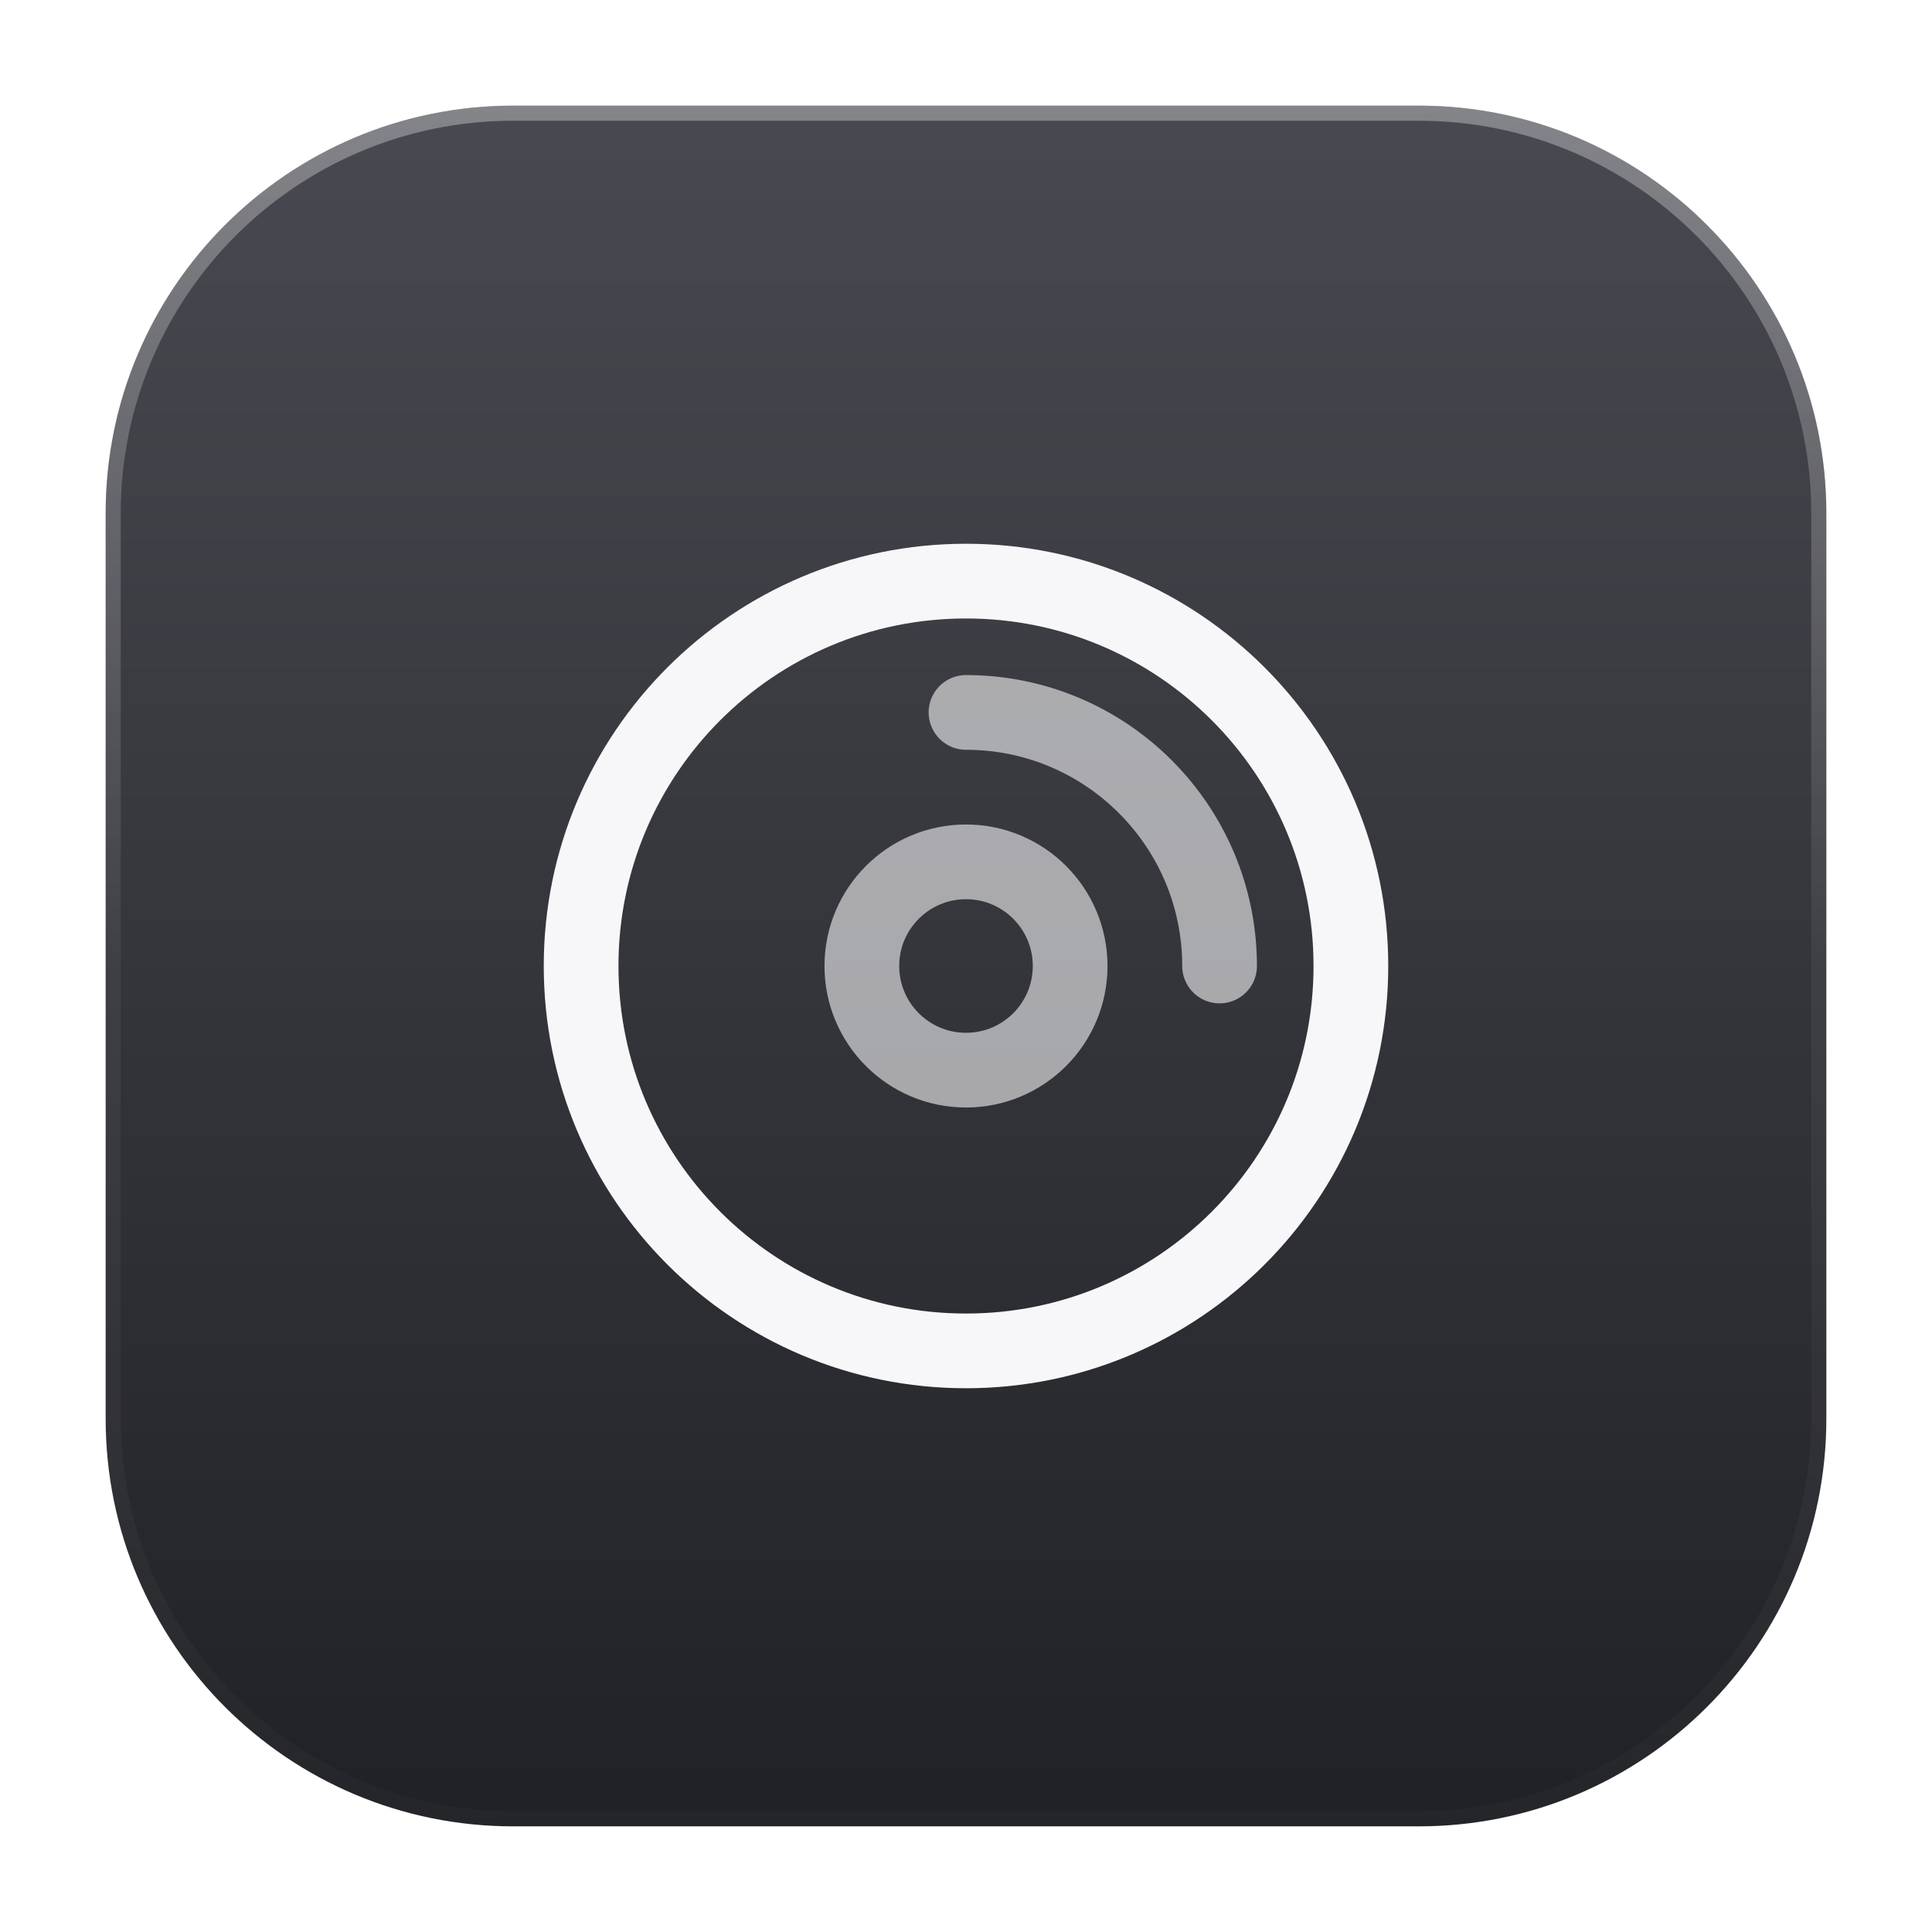
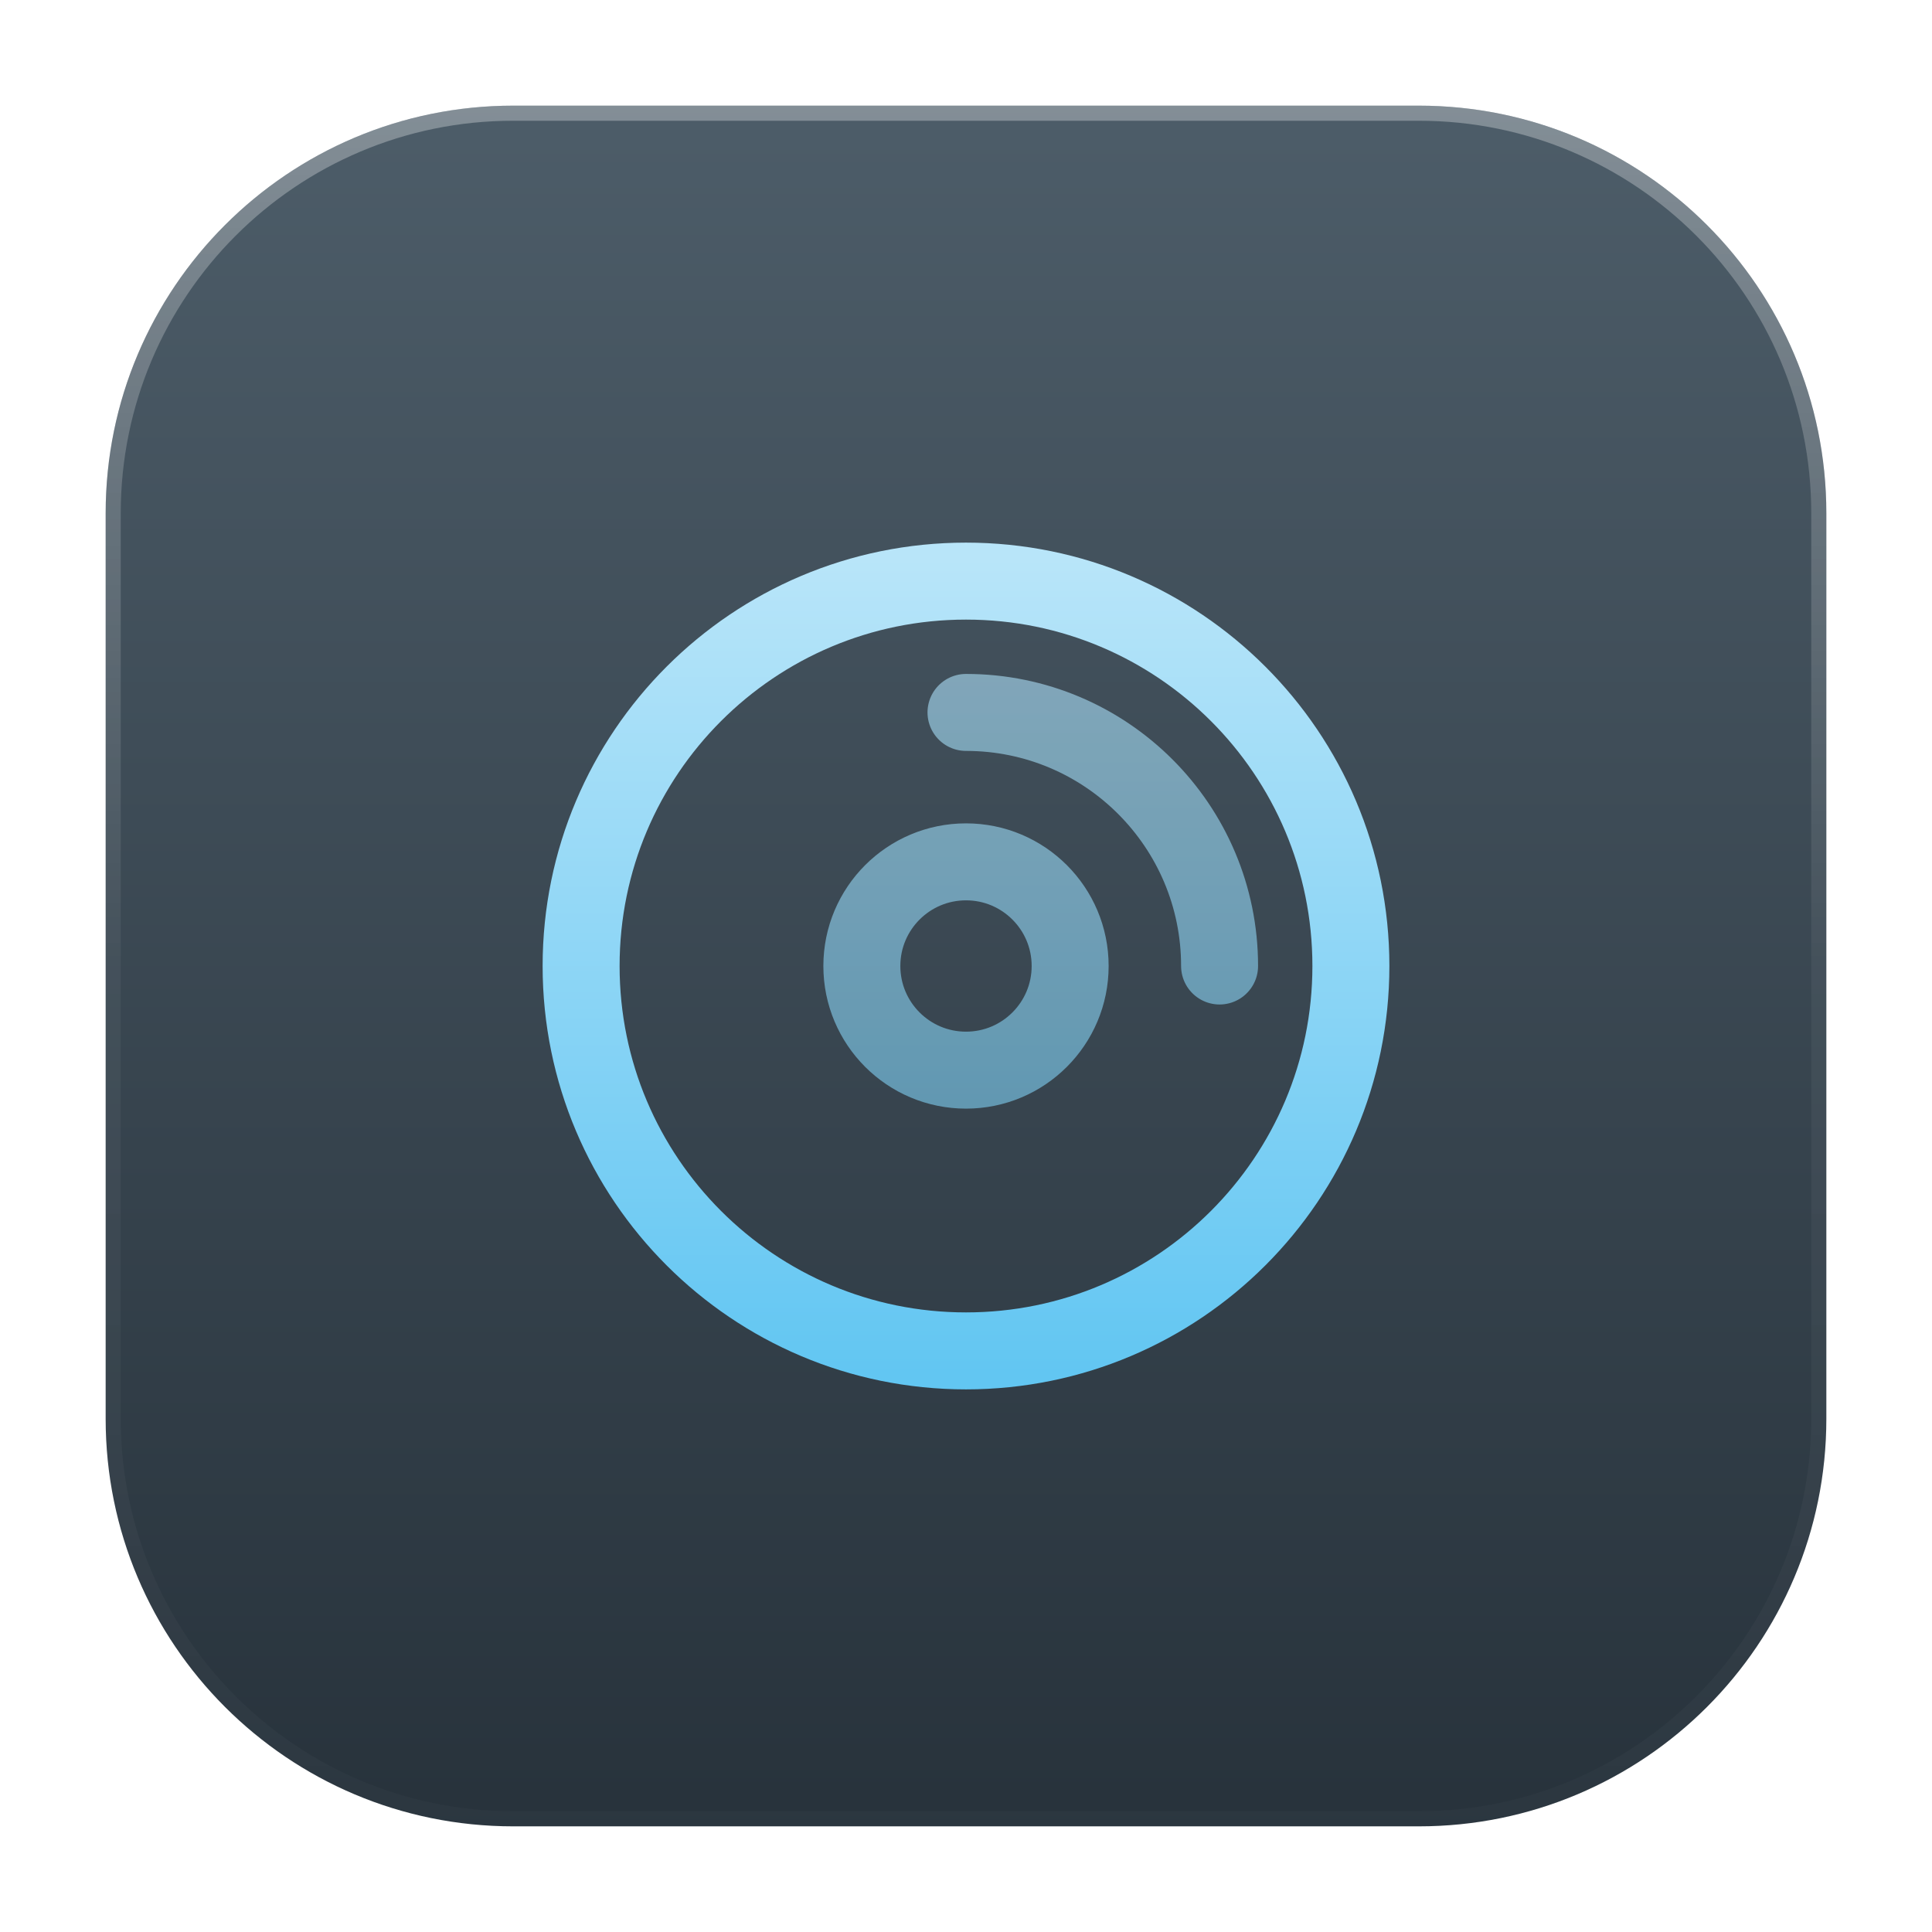
<svg xmlns="http://www.w3.org/2000/svg" viewBox="0 0 128 128" width="128" height="128">
  <defs>
    <linearGradient id="t" x1="0" y1="0" x2="0" y2="1">
-       <stop offset="0" stop-color="#494a51" />
-       <stop offset="1" stop-color="#202125" />
+       <stop offset="0" stop-color="#4d5d69" />
+       <stop offset="1" stop-color="#27323b" />
    </linearGradient>
    <linearGradient id="r" x1="0" y1="0" x2="0" y2="1">
-       <stop offset="0" stop-color="#fff" stop-opacity="0.32" />
+       <stop offset="0" stop-color="#fff" stop-opacity="0.30" />
      <stop offset="0.5" stop-color="#fff" stop-opacity="0.05" />
      <stop offset="1" stop-color="#fff" stop-opacity="0.02" />
    </linearGradient>
-     <linearGradient id="i" x1="0" y1="0" x2="0" y2="1">
-       <stop offset="0" stop-color="#ffffff" />
-       <stop offset="1" stop-color="#f7f7f9" stop-opacity="0.82" />
+     <linearGradient id="i" gradientUnits="userSpaceOnUse" x1="0" y1="3" x2="0" y2="21">
+       <stop offset="0" stop-color="#b8e5f9" />
+       <stop offset="1" stop-color="#62c6f2" />
    </linearGradient>
  </defs>
  <rect x="7" y="7" width="114" height="114" rx="27" fill="url(#t)" />
  <rect x="7.500" y="7.500" width="113" height="113" rx="26.500" fill="none" stroke="url(#r)" />
-   <g transform="translate(28 28) scale(3)" fill="none" stroke="#f7f7f9" stroke-width="1.650" stroke-linecap="round" stroke-linejoin="round">
+   <g transform="translate(28 28) scale(3)" fill="none" stroke="url(#i)" stroke-width="1.700" stroke-linecap="round" stroke-linejoin="round">
    <path d="M3.5 12a8.5 8.5 0 1 0 17.0 0a8.5 8.5 0 1 0 -17.0 0z" opacity="1" />
    <path d="M9.7 12a2.3 2.3 0 1 0 4.6 0a2.3 2.3 0 1 0 -4.6 0z M12 6.400a5.600 5.600 0 0 1 5.600 5.600" opacity="0.6" />
  </g>
</svg>
